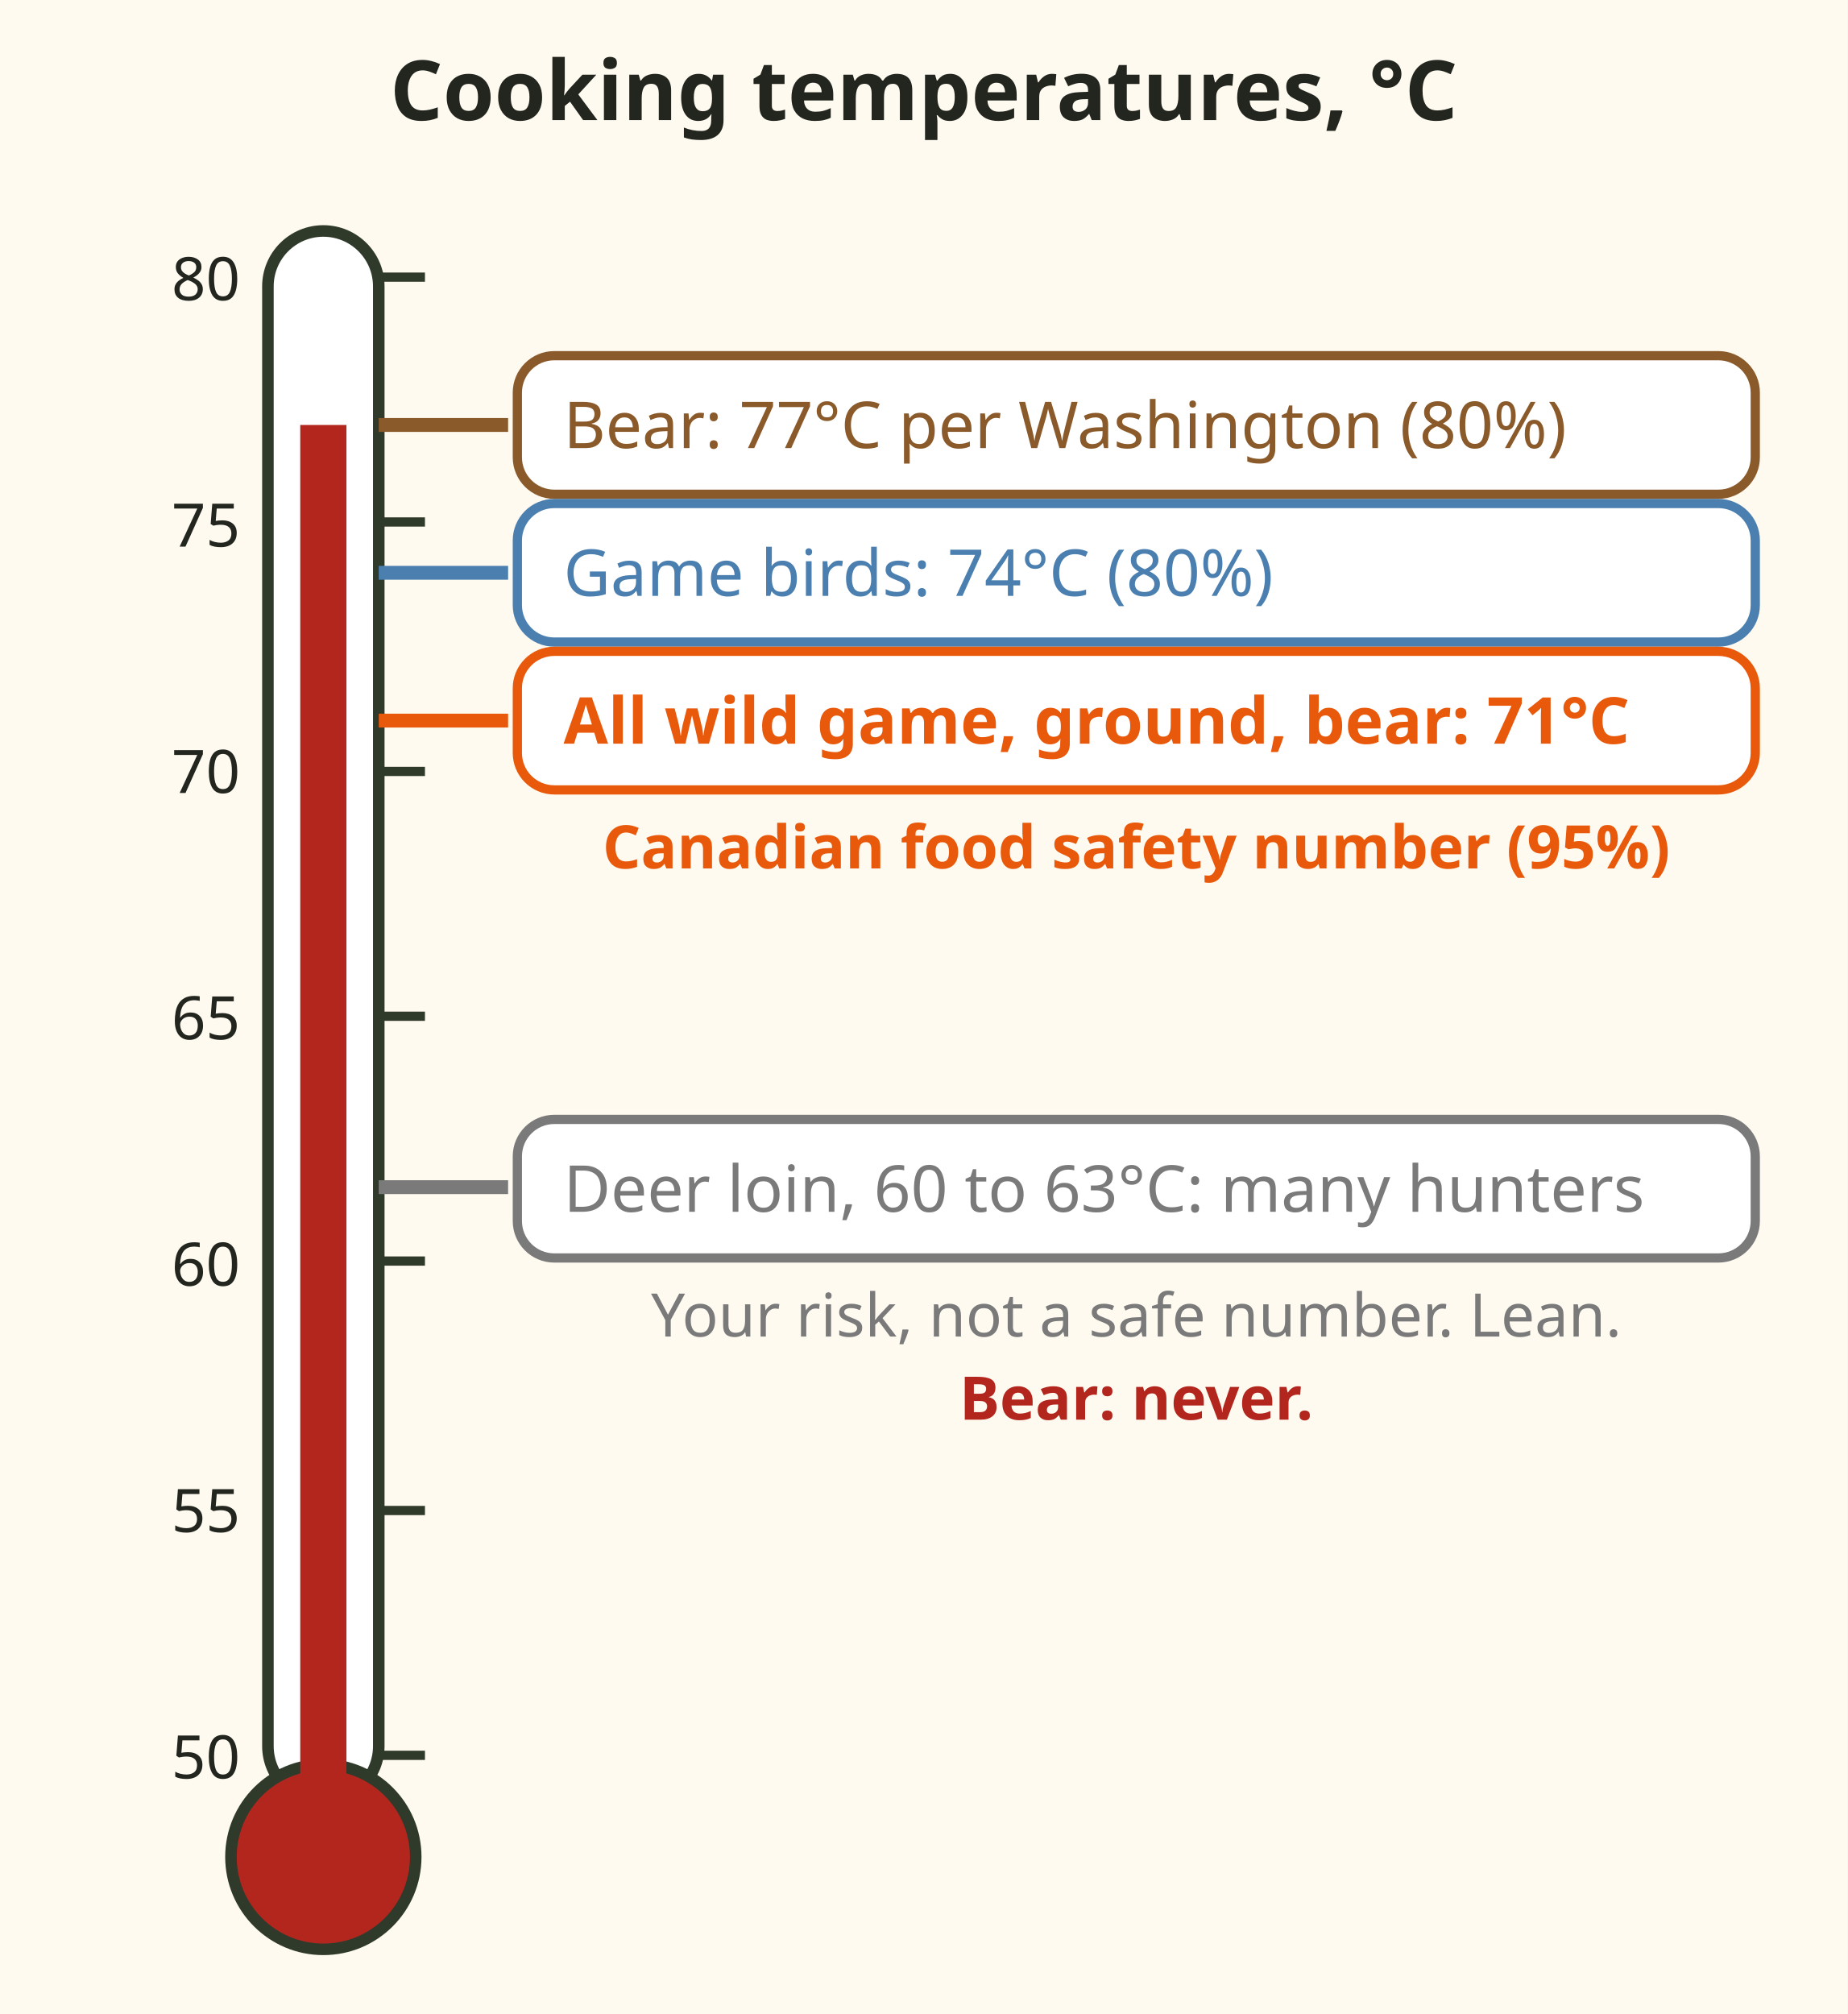
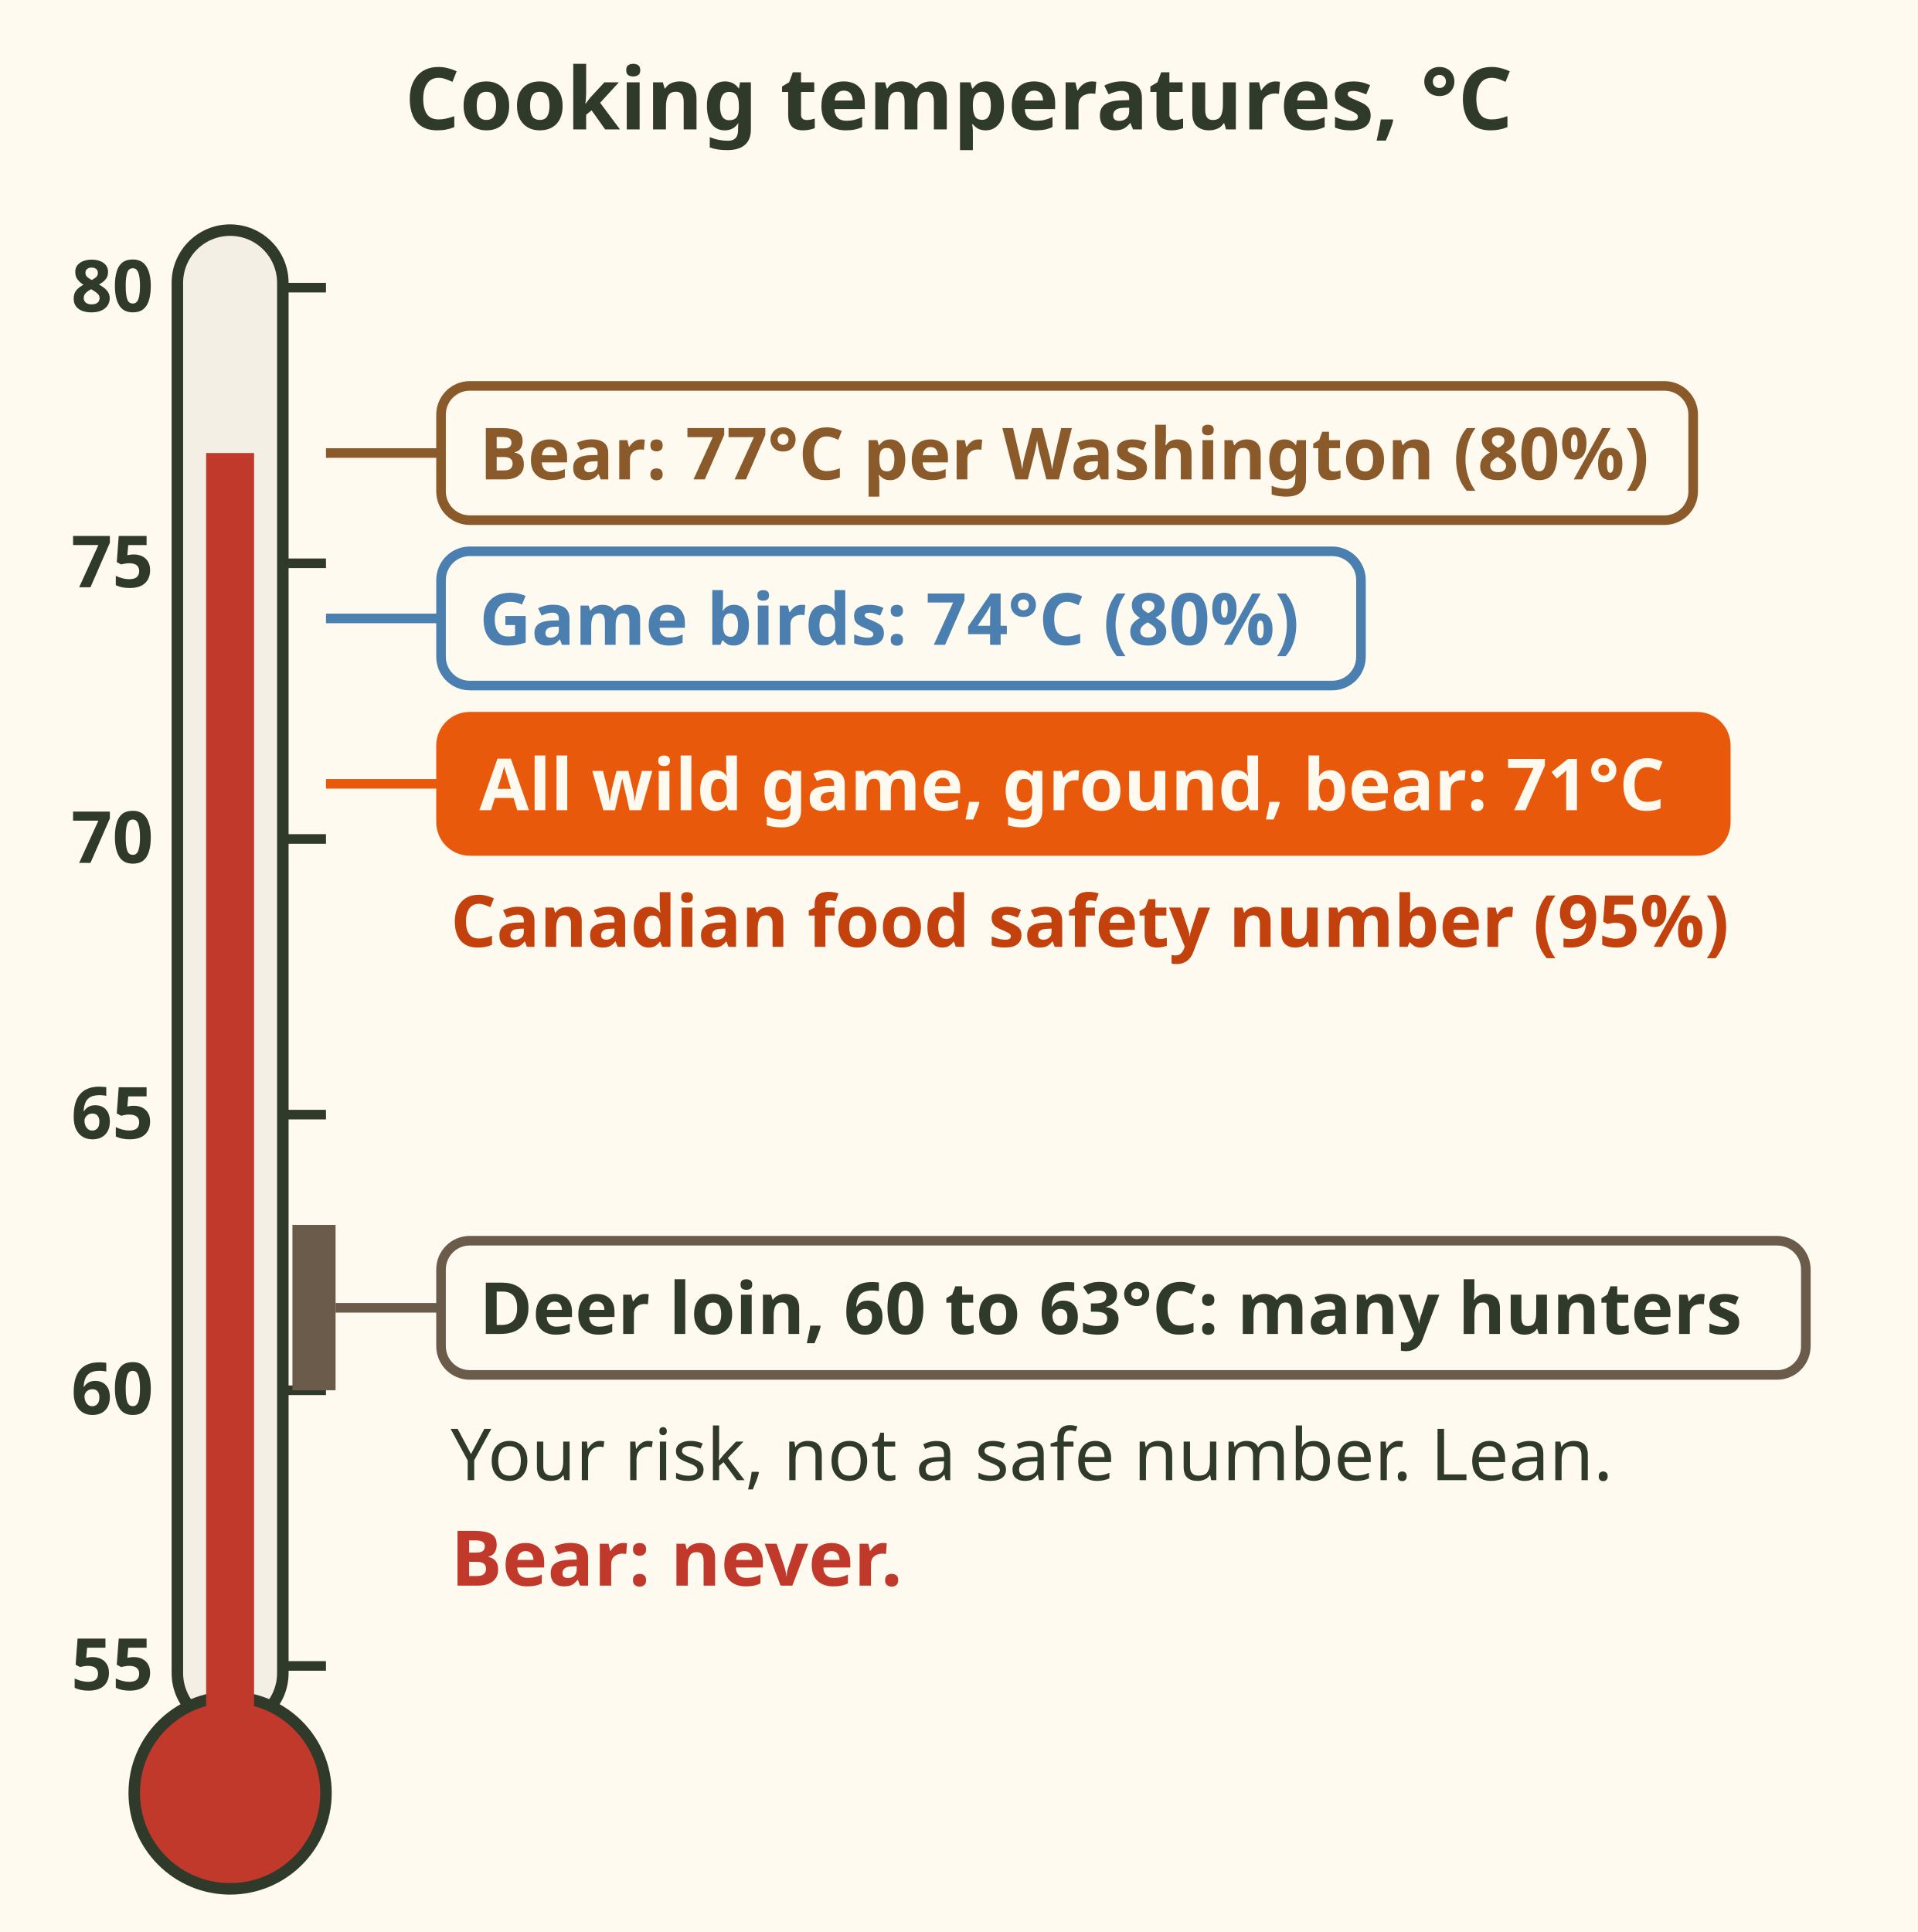
- <svg xmlns="http://www.w3.org/2000/svg" viewBox="0 0 400 436" font-family="sans-serif" role="img" aria-label="Thermometer chart of cooking temperatures in degrees Celsius. 71: all wild game, ground meat and bear, the Canadian Food Inspection Agency food safety number, 95 percent. 74: game birds, 80 percent. 77: bear per Washington, 80 percent. 60 to 63: deer loin as many hunters cook it, a personal risk and not a safe number. Bear: never pink.">
-   <rect x="0" y="0" width="400" height="436" fill="#fffaf0" />
-   <text x="200.0" y="26" font-size="18" font-weight="bold" fill="#23261f" text-anchor="middle">Cooking temperatures, °C</text>
-   <rect x="58" y="50" width="24" height="340" rx="12" fill="#fff" stroke="#2f3a2b" stroke-width="2.5" />
-   <circle cx="70" cy="402" r="20" fill="#b3261e" stroke="#2f3a2b" stroke-width="2.5" />
-   <rect x="65" y="92" width="10" height="298" fill="#b3261e" />
-   <line x1="82" y1="380" x2="92" y2="380" stroke="#2f3a2b" stroke-width="2" />
-   <text x="52" y="385.0" font-size="13" fill="#23261f" text-anchor="end">50</text>
-   <line x1="82" y1="327" x2="92" y2="327" stroke="#2f3a2b" stroke-width="2" />
-   <text x="52" y="331.667" font-size="13" fill="#23261f" text-anchor="end">55</text>
-   <line x1="82" y1="273" x2="92" y2="273" stroke="#2f3a2b" stroke-width="2" />
-   <text x="52" y="278.333" font-size="13" fill="#23261f" text-anchor="end">60</text>
-   <line x1="82" y1="220" x2="92" y2="220" stroke="#2f3a2b" stroke-width="2" />
-   <text x="52" y="225.0" font-size="13" fill="#23261f" text-anchor="end">65</text>
-   <line x1="82" y1="167" x2="92" y2="167" stroke="#2f3a2b" stroke-width="2" />
-   <text x="52" y="171.667" font-size="13" fill="#23261f" text-anchor="end">70</text>
-   <line x1="82" y1="113" x2="92" y2="113" stroke="#2f3a2b" stroke-width="2" />
-   <text x="52" y="118.333" font-size="13" fill="#23261f" text-anchor="end">75</text>
-   <line x1="82" y1="60" x2="92" y2="60" stroke="#2f3a2b" stroke-width="2" />
-   <text x="52" y="65.0" font-size="13" fill="#23261f" text-anchor="end">80</text>
-   <line x1="82" y1="92" x2="110" y2="92" stroke="#8b5a2b" stroke-width="3" />
-   <rect x="112" y="77.0" width="268" height="30" rx="8" fill="#fff" stroke="#8b5a2b" stroke-width="2" />
-   <text x="122" y="97.0" font-size="14" fill="#8b5a2b" text-anchor="start">Bear: 77°C per Washington (80%)</text>
-   <line x1="82" y1="124" x2="110" y2="124" stroke="#4a7fb0" stroke-width="3" />
-   <rect x="112" y="109.0" width="268" height="30" rx="8" fill="#fff" stroke="#4a7fb0" stroke-width="2" />
-   <text x="122" y="129.0" font-size="14" fill="#4a7fb0" text-anchor="start">Game birds: 74°C (80%)</text>
-   <line x1="82" y1="156" x2="110" y2="156" stroke="#e8590c" stroke-width="3" />
-   <rect x="112" y="141.0" width="268" height="30" rx="8" fill="#fff" stroke="#e8590c" stroke-width="2" />
-   <text x="122" y="161.0" font-size="14" font-weight="bold" fill="#e8590c" text-anchor="start">All wild game, ground, bear: 71°C</text>
-   <line x1="82" y1="257" x2="110" y2="257" stroke="#7a7a7a" stroke-width="3" />
-   <rect x="112" y="242.333" width="268" height="30" rx="8" fill="#fff" stroke="#7a7a7a" stroke-width="2" />
-   <text x="122" y="262.333" font-size="14" fill="#7a7a7a" text-anchor="start">Deer loin, 60 to 63°C: many hunters</text>
-   <text x="246" y="188.0" font-size="13" font-weight="bold" fill="#e8590c" text-anchor="middle">Canadian food safety number (95%)</text>
-   <text x="246" y="289.333" font-size="13" fill="#7a7a7a" text-anchor="middle">Your risk, not a safe number. Lean.</text>
-   <text x="246" y="307.333" font-size="13" font-weight="bold" fill="#b3261e" text-anchor="middle">Bear: never.</text>
+ <svg xmlns="http://www.w3.org/2000/svg" viewBox="0 0 400 403" font-family="sans-serif" role="img" aria-label="Thermometer chart of cooking temperatures in degrees Celsius. 71: all wild game, ground meat and bear, the Canadian Food Inspection Agency food safety number, 95 percent. 74: game birds, 80 percent. 77: bear per Washington, 80 percent. 60 to 63: deer loin as many hunters cook it, a personal risk and not a safe number, lean. Bear: never pink.">
+   <rect width="400" height="403" fill="#fffaf0" />
+   <text x="200" y="27" font-size="18" font-weight="bold" fill="#2f3a2b" text-anchor="middle">Cooking temperatures, °C</text>
+   <rect x="37" y="48" width="22" height="312" rx="11" fill="#f4efe4" stroke="#2f3a2b" stroke-width="2.4" />
+   <circle cx="48" cy="374" r="20" fill="#c0392b" stroke="#2f3a2b" stroke-width="2.4" />
+   <rect x="43" y="94.5" width="10" height="265.0" fill="#c0392b" />
+   <line x1="59" y1="347.5" x2="68" y2="347.5" stroke="#2f3a2b" stroke-width="2" />
+   <text x="32" y="352.5" font-size="15" font-weight="bold" fill="#2f3a2b" text-anchor="end">55</text>
+   <line x1="59" y1="290.0" x2="68" y2="290.0" stroke="#2f3a2b" stroke-width="2" />
+   <text x="32" y="295" font-size="15" font-weight="bold" fill="#2f3a2b" text-anchor="end">60</text>
+   <line x1="59" y1="232.5" x2="68" y2="232.5" stroke="#2f3a2b" stroke-width="2" />
+   <text x="32" y="237.5" font-size="15" font-weight="bold" fill="#2f3a2b" text-anchor="end">65</text>
+   <line x1="59" y1="175.0" x2="68" y2="175.0" stroke="#2f3a2b" stroke-width="2" />
+   <text x="32" y="180" font-size="15" font-weight="bold" fill="#2f3a2b" text-anchor="end">70</text>
+   <line x1="59" y1="117.5" x2="68" y2="117.5" stroke="#2f3a2b" stroke-width="2" />
+   <text x="32" y="122.5" font-size="15" font-weight="bold" fill="#2f3a2b" text-anchor="end">75</text>
+   <line x1="59" y1="60.0" x2="68" y2="60.0" stroke="#2f3a2b" stroke-width="2" />
+   <text x="32" y="65" font-size="15" font-weight="bold" fill="#2f3a2b" text-anchor="end">80</text>
+   <rect x="61" y="255.5" width="9" height="34.5" fill="#6b5b4b" />
+   <line x1="68" y1="94.5" x2="92" y2="94.5" stroke="#8b5a2b" stroke-width="2" />
+   <rect x="92" y="80.5" width="261.2" height="28" rx="6" fill="#fffaf0" stroke="#8b5a2b" stroke-width="2" />
+   <text x="100" y="100" font-size="15" font-weight="bold" fill="#8b5a2b">Bear: 77°C per Washington (80%)</text>
+   <line x1="68" y1="129.0" x2="92" y2="129.0" stroke="#4a7fb0" stroke-width="2" />
+   <rect x="92" y="115.0" width="191.9" height="28" rx="6" fill="#fffaf0" stroke="#4a7fb0" stroke-width="2" />
+   <text x="100" y="134.5" font-size="15" font-weight="bold" fill="#4a7fb0">Game birds: 74°C (80%)</text>
+   <line x1="68" y1="163.5" x2="92" y2="163.5" stroke="#e8590c" stroke-width="2" />
+   <rect x="92" y="149.5" width="268.0" height="28" rx="6" fill="#e8590c" stroke="#e8590c" stroke-width="2" />
+   <text x="100" y="169" font-size="15" font-weight="bold" fill="#fffaf0">All wild game, ground, bear: 71°C</text>
+   <text x="94" y="197.5" font-size="15" font-weight="bold" fill="#c2410c">Canadian food safety number (95%)</text>
+   <line x1="70" y1="272.8" x2="92" y2="272.8" stroke="#6b5b4b" stroke-width="2" />
+   <rect x="92" y="258.8" width="284.7" height="28" rx="6" fill="#fffaf0" stroke="#6b5b4b" stroke-width="2" />
+   <text x="100" y="278.25" font-size="15" font-weight="bold" fill="#2f3a2b">Deer loin, 60 to 63°C: many hunters</text>
+   <text x="94" y="308.75" font-size="15" fill="#2f3a2b">Your risk, not a safe number. Lean.</text>
+   <text x="94" y="330.75" font-size="16" font-weight="bold" fill="#c0392b">Bear: never.</text>
</svg>
